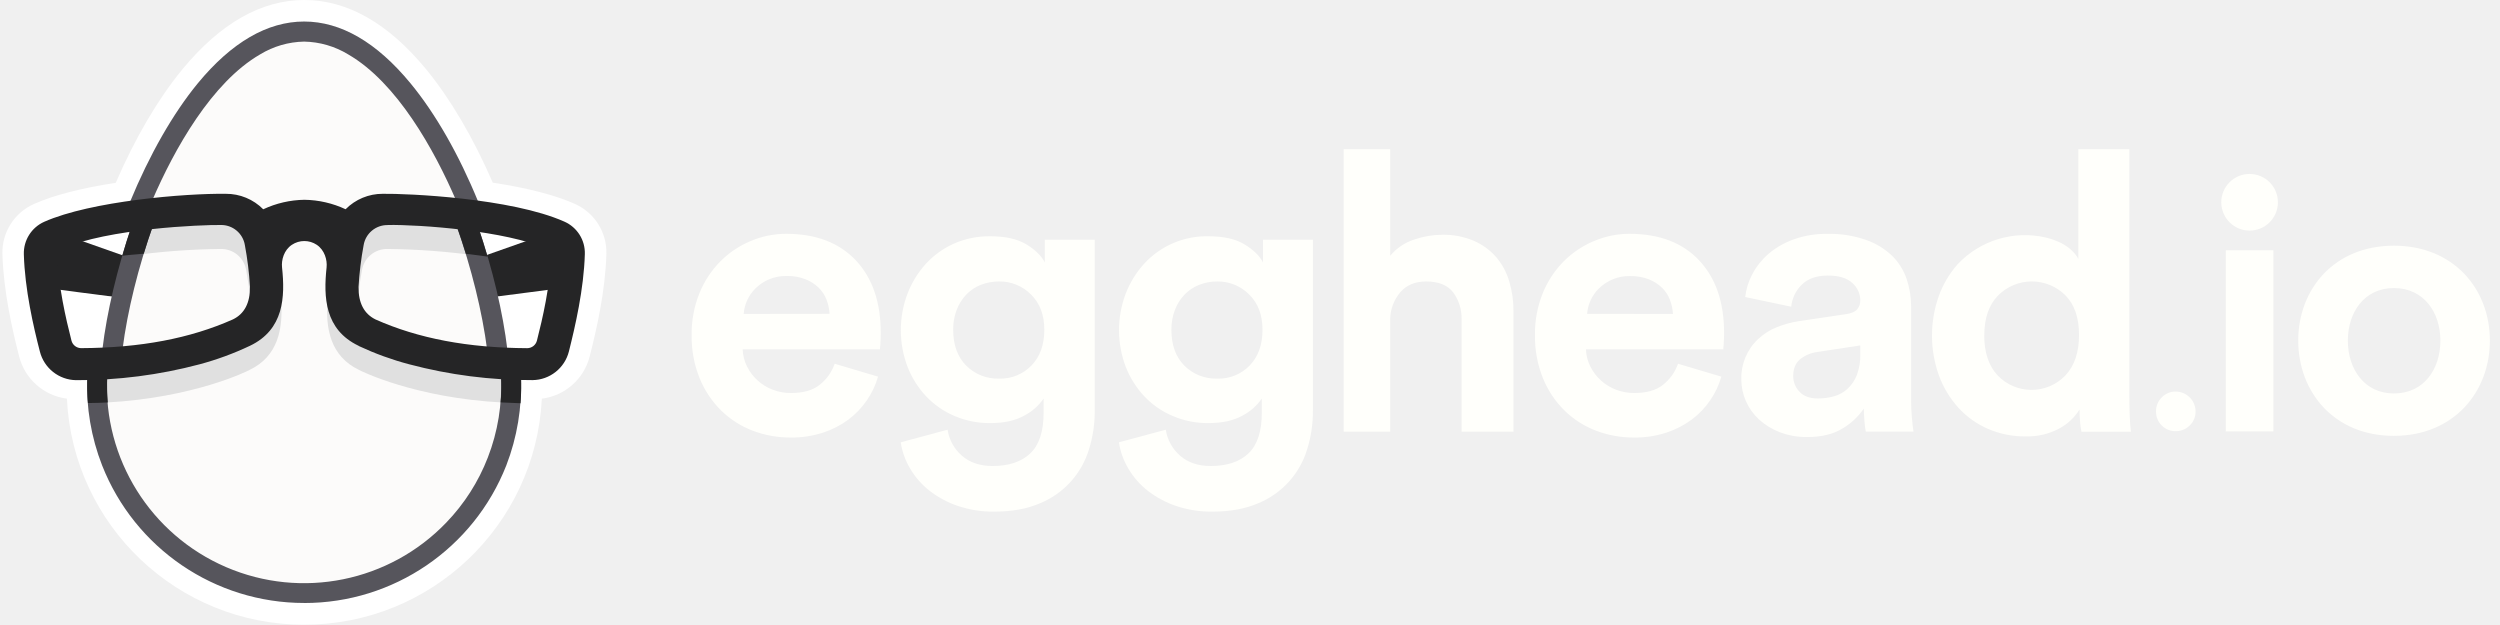
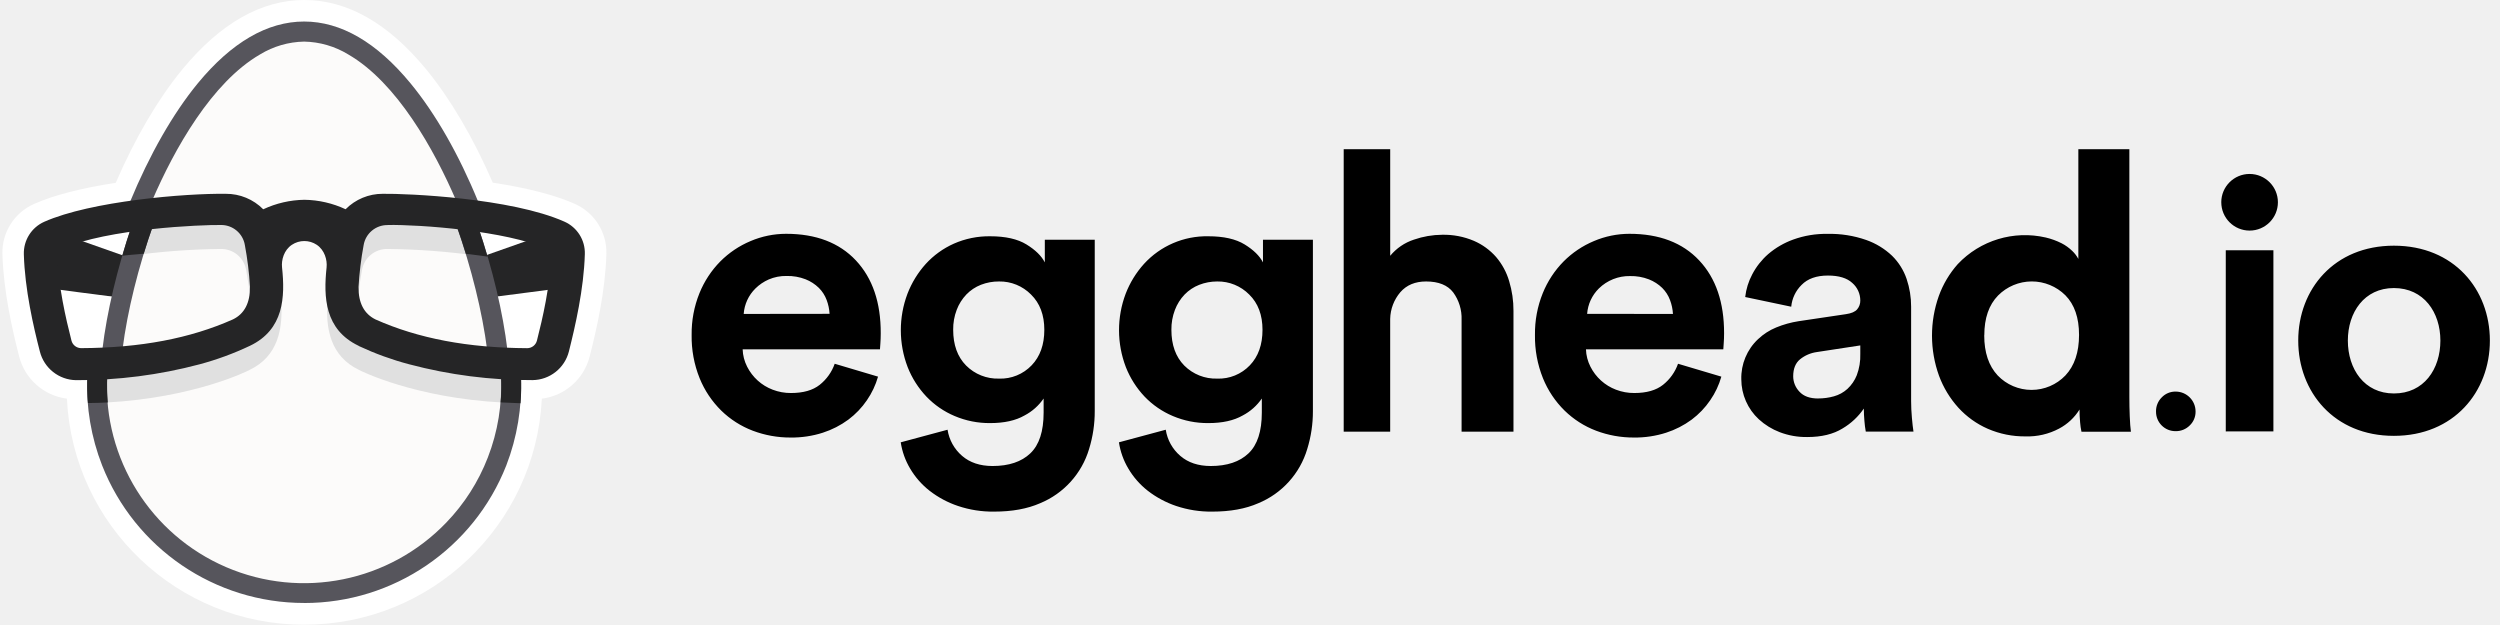
<svg xmlns="http://www.w3.org/2000/svg" viewBox="0 0 136 34">
  <g fill="none">
    <path fill="#FFF" d="M16.556,33.984 C9.666,33.993 3.984,28.592 3.641,21.711 L3.641,21.686 C2.383,21.528 1.351,20.615 1.04,19.386 C0.679,17.972 0.19,15.86 0.132,13.83 C0.094,12.656 0.772,11.576 1.845,11.098 C2.899,10.625 4.402,10.238 6.297,9.945 C7.357,7.495 8.608,5.365 9.931,3.76 C11.992,1.265 14.221,0 16.556,0 C18.891,0 21.118,1.265 23.176,3.761 C24.493,5.366 25.749,7.493 26.807,9.938 C28.689,10.222 30.19,10.611 31.273,11.093 C32.346,11.569 33.023,12.647 32.987,13.82 C32.929,15.861 32.441,17.974 32.08,19.385 C31.769,20.616 30.735,21.531 29.475,21.688 L29.475,21.711 C29.122,28.591 23.439,33.987 16.55,33.983 L16.555,33.984 L16.556,33.984 Z" />
    <path fill="#FCFBFA" d="M16.548,2.15 C22.531,2.15 27.382,15.01 27.382,20.994 C27.382,26.978 22.532,31.829 16.547,31.829 C10.564,31.829 5.713,26.979 5.713,20.994 C5.714,15.01 10.565,2.15 16.548,2.15 Z" />
    <path fill="#252526" d="M30.286,12.529 L25.866,14.088 C25.866,14.088 26.55,16.168 26.556,16.183 C26.563,16.199 30.96,15.616 30.96,15.616 L30.286,12.529 Z M2.81,12.529 L7.23,14.088 C7.23,14.088 6.547,16.168 6.54,16.183 C6.534,16.199 2.138,15.616 2.138,15.616 L2.811,12.529 L2.81,12.529 Z" />
    <path fill="#E0E0E0" d="M12,12.16 C12.689,12.144 13.284,12.639 13.393,13.32 C13.533,14.072 13.626,14.833 13.67,15.598 C13.674,15.812 13.655,16.026 13.612,16.236 C13.561,15.722 13.488,15.211 13.394,14.704 C13.285,14.023 12.69,13.528 12.001,13.544 C10.341,13.561 8.681,13.687 7.037,13.922 C7.193,13.438 7.36,12.952 7.539,12.472 C9.018,12.279 10.508,12.175 12,12.16 Z M27.362,20.513 C23.46,20.312 20.127,19.063 19.375,18.617 C18.788,18.337 18.04,17.742 17.825,16.255 C17.681,17.893 17.99,19.385 19.528,20.122 C19.641,20.19 22.585,21.647 27.336,21.897 C27.374,21.437 27.383,20.974 27.362,20.513 Z M5.746,20.513 C9.648,20.312 12.981,19.063 13.733,18.617 C14.32,18.337 15.068,17.742 15.283,16.255 C15.427,17.893 15.118,19.385 13.58,20.122 C13.467,20.19 10.523,21.647 5.772,21.897 C5.734,21.437 5.725,20.974 5.746,20.513 Z M21.085,12.16 C20.396,12.144 19.801,12.639 19.692,13.32 C19.552,14.072 19.46,14.833 19.416,15.598 C19.411,15.812 19.431,16.026 19.474,16.236 C19.529,15.685 19.605,15.16 19.691,14.704 C19.801,14.024 20.395,13.529 21.084,13.544 C22.745,13.561 24.404,13.687 26.048,13.922 C25.892,13.435 25.724,12.951 25.546,12.472 C24.067,12.279 22.578,12.175 21.086,12.16 L21.085,12.16 Z" />
    <path fill="#56555C" d="M7.071,10.988 C8.135,8.408 9.411,6.175 10.761,4.531 C12.6,2.301 14.546,1.171 16.545,1.171 C18.545,1.171 20.491,2.301 22.329,4.529 C23.684,6.171 24.965,8.404 26.019,10.987 L26.071,11.119 L25.939,11.1 C25.563,11.05 25.258,11.014 24.885,10.968 L24.838,10.968 L24.82,10.926 C23.623,8.132 21.58,4.483 18.941,2.959 C18.218,2.519 17.391,2.279 16.545,2.263 C15.699,2.279 14.873,2.519 14.15,2.959 C11.517,4.481 9.48,8.113 8.273,10.922 L8.255,10.964 L8.209,10.964 C7.833,11.004 7.527,11.041 7.154,11.096 L7.023,11.115 L7.071,10.988 Z M27.486,19.164 C27.192,19.156 26.896,19.144 26.604,19.127 L26.514,19.127 L26.502,19.036 C26.238,16.982 25.648,14.576 24.828,12.265 L24.775,12.092 L24.953,12.116 C25.288,12.161 25.612,12.211 25.928,12.264 L25.993,12.274 L26.014,12.336 C26.804,14.644 27.364,17.025 27.604,19.041 L27.619,19.173 L27.486,19.163 L27.486,19.164 Z" />
    <path fill="#252526" d="M26.52,13.96 C26.361,13.416 26.19,12.875 26.007,12.338 L25.987,12.276 L25.922,12.265 C25.611,12.212 25.282,12.162 24.947,12.117 L24.775,12.092 L24.835,12.262 C25.016,12.774 25.186,13.29 25.345,13.808 C25.907,13.873 26.225,13.918 26.52,13.96 Z" />
    <path fill="#56555C" d="M5.572,18.995 C5.812,16.979 6.377,14.598 7.162,12.29 L7.183,12.228 L7.248,12.216 C7.559,12.164 7.888,12.113 8.223,12.069 L8.401,12.045 L8.341,12.214 C7.523,14.525 6.929,16.929 6.668,18.984 L6.656,19.076 L6.566,19.076 C6.273,19.093 5.976,19.105 5.684,19.112 L5.552,19.112 L5.572,18.995 Z" />
    <path fill="#252526" d="M7.248,12.216 L7.183,12.226 L7.163,12.289 C6.98,12.827 6.809,13.369 6.65,13.914 C7.2,13.844 7.359,13.852 7.819,13.803 C7.981,13.276 8.155,12.739 8.346,12.213 L8.406,12.045 L8.227,12.069 C7.9,12.113 7.574,12.162 7.248,12.216 Z" />
    <path fill="#56555C" d="M16.548,32.802 C11.695,32.802 7.335,29.835 5.556,25.32 C4.958,23.79 4.682,22.153 4.744,20.512 L4.744,20.438 L4.818,20.438 C5.203,20.428 5.466,20.418 5.74,20.404 L5.826,20.404 L5.826,20.489 C5.614,24.955 8.194,29.084 12.301,30.852 C16.409,32.619 21.181,31.653 24.278,28.428 C25.259,27.41 26.028,26.207 26.538,24.888 C27.082,23.488 27.325,21.99 27.254,20.491 L27.254,20.405 L27.34,20.405 C27.723,20.425 27.987,20.433 28.262,20.439 L28.336,20.439 L28.336,20.513 C28.404,22.152 28.134,23.788 27.543,25.318 C25.768,29.837 21.406,32.807 16.551,32.804 L16.548,32.804 L16.548,32.802 Z" />
    <path fill="#252526" d="M5.863,21.898 C5.825,21.428 5.815,20.955 5.834,20.483 L5.834,20.397 L5.748,20.397 C5.472,20.412 5.208,20.422 4.826,20.432 L4.752,20.432 L4.752,20.505 C4.736,20.979 4.746,21.453 4.784,21.925 L4.819,21.925 C5.175,21.925 5.523,21.909 5.854,21.893 L5.863,21.898 Z M28.345,20.437 L28.271,20.437 C27.992,20.437 27.728,20.422 27.349,20.403 L27.263,20.403 L27.263,20.488 C27.283,20.956 27.273,21.424 27.236,21.89 L28.316,21.937 C28.354,21.464 28.364,20.991 28.348,20.517 L28.345,20.437 Z" />
    <path fill="#252526" d="M28.954,20.678 C26.695,20.686 24.445,20.397 22.262,19.818 C21.322,19.571 20.407,19.238 19.528,18.827 L19.507,18.811 C17.662,17.929 17.594,16.161 17.766,14.549 C17.809,14.142 17.66,13.603 17.231,13.317 C16.822,13.044 16.288,13.044 15.879,13.317 C15.449,13.601 15.3,14.139 15.343,14.545 C15.515,16.158 15.443,17.926 13.603,18.808 L13.582,18.818 C12.702,19.234 11.787,19.57 10.847,19.821 C8.664,20.4 6.414,20.689 4.155,20.681 L4.145,20.681 C3.208,20.67 2.396,20.028 2.168,19.119 C1.818,17.766 1.351,15.739 1.297,13.837 C1.273,13.076 1.711,12.375 2.407,12.065 C4.947,10.938 10.089,10.514 12.282,10.543 C13.047,10.537 13.782,10.841 14.32,11.385 C15.022,11.056 15.785,10.88 16.56,10.868 C17.335,10.879 18.098,11.055 18.8,11.383 C19.334,10.843 20.062,10.54 20.822,10.543 C22.14,10.523 27.806,10.768 30.705,12.058 C31.4,12.366 31.839,13.064 31.815,13.823 C31.761,15.728 31.288,17.766 30.949,19.116 C30.721,20.025 29.909,20.667 28.972,20.678 L28.954,20.678 Z M21.098,12.244 C20.447,12.23 19.886,12.697 19.781,13.339 C19.641,14.089 19.549,14.846 19.504,15.607 C19.494,16.477 19.806,17.072 20.426,17.377 C22.75,18.413 25.45,18.925 28.681,18.941 C28.929,18.94 29.145,18.772 29.208,18.533 C29.515,17.333 29.929,15.548 29.977,13.907 C29.982,13.75 29.891,13.605 29.747,13.542 C27.543,12.551 22.82,12.212 21.098,12.239 L21.098,12.244 Z M3.348,13.539 C3.204,13.603 3.114,13.747 3.119,13.904 C3.167,15.541 3.581,17.331 3.888,18.53 C3.95,18.77 4.167,18.938 4.415,18.939 C7.649,18.923 10.345,18.411 12.676,17.373 C13.298,17.07 13.609,16.473 13.599,15.6 C13.554,14.84 13.461,14.083 13.321,13.335 C13.216,12.692 12.654,12.225 12.003,12.24 C11,12.224 5.845,12.427 3.349,13.54 L3.348,13.539 Z" />
-     <path fill="#FFFFFB" d="M47.765,20.49 C47.635,20.947 47.43,21.381 47.16,21.773 C46.884,22.178 46.544,22.533 46.152,22.827 C45.73,23.138 45.261,23.378 44.762,23.539 C44.196,23.721 43.604,23.809 43.01,23.802 C42.307,23.805 41.609,23.68 40.952,23.431 C40.312,23.188 39.728,22.816 39.238,22.338 C38.73,21.838 38.328,21.238 38.06,20.576 C37.759,19.827 37.612,19.026 37.625,18.22 C37.615,17.443 37.759,16.671 38.05,15.95 C38.311,15.304 38.697,14.716 39.186,14.22 C39.657,13.748 40.215,13.372 40.83,13.115 C41.441,12.854 42.098,12.72 42.762,12.719 C44.389,12.719 45.656,13.203 46.562,14.169 C47.467,15.135 47.918,16.456 47.912,18.132 C47.912,18.33 47.905,18.518 47.892,18.694 C47.882,18.796 47.875,18.899 47.87,19.002 L40.4,19.002 C40.41,19.331 40.494,19.653 40.643,19.946 C40.934,20.523 41.429,20.97 42.033,21.199 C42.352,21.321 42.69,21.383 43.031,21.38 C43.696,21.38 44.216,21.232 44.591,20.935 C44.966,20.637 45.25,20.24 45.408,19.788 L47.765,20.489 L47.765,20.49 Z M45.129,17.072 C45.114,16.814 45.06,16.56 44.969,16.318 C44.877,16.07 44.732,15.846 44.545,15.66 C44.338,15.458 44.092,15.299 43.823,15.193 C43.495,15.066 43.145,15.005 42.793,15.013 C42.458,15.006 42.125,15.071 41.817,15.203 C41.548,15.321 41.304,15.487 41.095,15.693 C40.721,16.062 40.494,16.554 40.457,17.078 L45.129,17.072 Z M51.547,23.377 C51.632,23.93 51.913,24.434 52.337,24.799 C52.762,25.166 53.314,25.35 53.993,25.351 C54.883,25.351 55.57,25.121 56.051,24.661 C56.533,24.202 56.773,23.463 56.773,22.444 L56.773,21.679 C56.507,22.067 56.15,22.384 55.733,22.602 C55.253,22.878 54.63,23.016 53.866,23.016 C53.203,23.022 52.545,22.892 51.934,22.633 C51.354,22.389 50.83,22.028 50.395,21.573 C49.956,21.109 49.61,20.565 49.376,19.97 C48.885,18.686 48.881,17.266 49.366,15.98 C49.596,15.382 49.934,14.831 50.363,14.356 C50.79,13.889 51.309,13.514 51.887,13.256 C52.509,12.981 53.184,12.844 53.864,12.853 C54.698,12.853 55.357,13.001 55.84,13.298 C56.324,13.595 56.656,13.92 56.838,14.274 L56.838,13.04 L59.554,13.04 L59.554,22.357 C59.557,23.058 59.453,23.756 59.246,24.426 C58.849,25.761 57.87,26.845 56.582,27.376 C55.889,27.68 55.055,27.832 54.078,27.832 C53.411,27.841 52.747,27.737 52.115,27.525 C51.557,27.338 51.035,27.058 50.57,26.698 C50.144,26.365 49.784,25.954 49.51,25.488 C49.249,25.05 49.076,24.566 49,24.062 L51.547,23.377 Z M54.349,20.597 C55.016,20.619 55.66,20.356 56.121,19.874 C56.581,19.394 56.811,18.749 56.811,17.942 C56.811,17.135 56.57,16.495 56.089,16.023 C55.63,15.558 55.002,15.301 54.349,15.312 C54.012,15.309 53.677,15.37 53.362,15.492 C53.064,15.609 52.794,15.789 52.571,16.019 C52.341,16.261 52.161,16.546 52.044,16.857 C51.913,17.202 51.848,17.57 51.853,17.939 C51.853,18.759 52.086,19.407 52.553,19.882 C53.027,20.359 53.677,20.618 54.349,20.596 L54.349,20.597 Z M63.417,23.377 C63.502,23.93 63.782,24.434 64.207,24.799 C64.632,25.166 65.183,25.35 65.862,25.351 C66.753,25.351 67.439,25.121 67.921,24.661 C68.402,24.202 68.643,23.463 68.643,22.444 L68.643,21.679 C68.377,22.067 68.02,22.384 67.603,22.602 C67.122,22.878 66.499,23.016 65.736,23.016 C65.073,23.022 64.415,22.892 63.804,22.633 C63.224,22.389 62.699,22.028 62.264,21.573 C61.825,21.109 61.48,20.564 61.246,19.97 C60.755,18.686 60.751,17.266 61.236,15.98 C61.466,15.382 61.804,14.831 62.233,14.356 C63.128,13.374 64.404,12.827 65.732,12.853 C66.567,12.853 67.226,13.001 67.709,13.298 C68.192,13.595 68.524,13.92 68.706,14.274 L68.706,13.04 L71.422,13.04 L71.422,22.357 C71.425,23.058 71.321,23.756 71.114,24.426 C70.717,25.761 69.739,26.845 68.451,27.376 C67.758,27.68 66.923,27.832 65.947,27.832 C65.28,27.841 64.616,27.737 63.983,27.525 C63.426,27.337 62.905,27.058 62.44,26.698 C62.014,26.365 61.654,25.954 61.38,25.488 C61.119,25.05 60.946,24.566 60.87,24.062 L63.417,23.377 Z M66.218,20.597 C66.885,20.62 67.53,20.357 67.991,19.874 C68.451,19.394 68.68,18.749 68.68,17.942 C68.68,17.135 68.44,16.495 67.958,16.023 C67.499,15.558 66.87,15.301 66.217,15.312 C65.88,15.311 65.546,15.373 65.233,15.496 C64.935,15.613 64.665,15.793 64.442,16.023 C64.212,16.264 64.032,16.55 63.915,16.861 C63.784,17.206 63.719,17.574 63.724,17.943 C63.724,18.763 63.957,19.411 64.424,19.886 C64.898,20.361 65.547,20.618 66.217,20.596 L66.218,20.596 L66.218,20.597 Z M75.626,23.482 L73.097,23.482 L73.097,8.116 L75.627,8.116 L75.627,13.915 C75.966,13.505 76.414,13.199 76.92,13.035 C77.412,12.864 77.929,12.775 78.45,12.771 C79.043,12.757 79.632,12.87 80.178,13.101 C80.641,13.301 81.054,13.601 81.388,13.981 C81.715,14.365 81.958,14.814 82.099,15.298 C82.257,15.821 82.336,16.365 82.333,16.911 L82.333,23.482 L79.51,23.482 L79.51,17.392 C79.529,16.86 79.369,16.336 79.054,15.906 C78.75,15.51 78.258,15.312 77.579,15.312 C76.985,15.312 76.518,15.506 76.179,15.895 C75.833,16.3 75.638,16.812 75.626,17.345 L75.626,23.482 Z M93.641,20.49 C93.511,20.948 93.307,21.381 93.036,21.773 C92.761,22.178 92.42,22.533 92.028,22.827 C91.606,23.138 91.137,23.378 90.638,23.539 C90.072,23.721 89.48,23.809 88.886,23.802 C88.183,23.805 87.485,23.68 86.828,23.431 C86.188,23.188 85.605,22.816 85.115,22.338 C84.606,21.838 84.205,21.238 83.937,20.576 C83.636,19.827 83.489,19.026 83.502,18.22 C83.491,17.443 83.635,16.671 83.926,15.95 C84.187,15.304 84.573,14.716 85.062,14.22 C85.533,13.748 86.092,13.372 86.707,13.115 C87.318,12.854 87.975,12.72 88.639,12.719 C90.266,12.719 91.532,13.203 92.438,14.169 C93.344,15.135 93.794,16.456 93.79,18.132 C93.79,18.33 93.783,18.518 93.769,18.694 C93.76,18.797 93.753,18.899 93.748,19.002 L86.276,19.002 C86.286,19.331 86.37,19.653 86.519,19.946 C86.81,20.523 87.305,20.97 87.909,21.199 C88.229,21.321 88.566,21.383 88.907,21.38 C89.572,21.38 90.093,21.232 90.467,20.935 C90.843,20.637 91.126,20.24 91.285,19.788 L93.641,20.489 L93.641,20.49 Z M91.009,17.078 C90.994,16.82 90.94,16.566 90.849,16.324 C90.758,16.076 90.613,15.851 90.426,15.664 C90.218,15.462 89.972,15.304 89.703,15.198 C89.375,15.071 89.025,15.01 88.674,15.018 C88.041,15.006 87.429,15.25 86.977,15.694 C86.605,16.062 86.378,16.552 86.34,17.074 L91.01,17.078 L91.009,17.078 Z M94.727,20.636 C94.705,19.81 95.036,19.014 95.639,18.449 C95.926,18.179 96.26,17.962 96.626,17.813 C97.018,17.652 97.427,17.538 97.846,17.473 L100.415,17.091 C100.712,17.049 100.917,16.961 101.03,16.827 C101.143,16.694 101.203,16.524 101.2,16.349 C101.201,15.982 101.042,15.633 100.765,15.393 C100.475,15.124 100.033,14.99 99.438,14.99 C98.815,14.99 98.338,15.16 98.006,15.499 C97.684,15.815 97.485,16.236 97.443,16.685 L94.939,16.158 C94.988,15.727 95.117,15.31 95.321,14.927 C95.54,14.507 95.835,14.133 96.191,13.822 C96.593,13.479 97.053,13.211 97.55,13.032 C98.148,12.816 98.781,12.711 99.417,12.723 C100.131,12.706 100.842,12.818 101.517,13.053 C102.044,13.237 102.526,13.531 102.93,13.915 C103.289,14.268 103.56,14.701 103.721,15.177 C103.884,15.663 103.967,16.171 103.965,16.683 L103.965,21.823 C103.965,22.106 103.979,22.406 104.007,22.724 C104.035,23.042 104.064,23.294 104.093,23.478 L101.498,23.478 C101.463,23.285 101.438,23.09 101.424,22.894 C101.404,22.672 101.393,22.449 101.392,22.226 C101.091,22.667 100.696,23.036 100.235,23.308 C99.733,23.619 99.093,23.775 98.315,23.775 C97.804,23.783 97.296,23.693 96.818,23.511 C96.399,23.351 96.013,23.113 95.682,22.811 C95.075,22.251 94.729,21.462 94.727,20.636 Z M98.908,21.676 C99.198,21.676 99.488,21.638 99.768,21.559 C100.04,21.484 100.291,21.346 100.5,21.156 C100.723,20.949 100.897,20.695 101.009,20.413 C101.148,20.043 101.213,19.65 101.2,19.256 L101.2,18.791 L98.844,19.151 C98.506,19.196 98.186,19.333 97.921,19.547 C97.674,19.752 97.55,20.059 97.55,20.47 C97.55,20.782 97.672,21.083 97.89,21.308 C98.115,21.555 98.455,21.678 98.908,21.678 L98.908,21.675 L98.908,21.676 Z M115.837,21.594 C115.837,21.945 115.844,22.297 115.858,22.648 C115.872,22.999 115.893,23.278 115.922,23.486 L113.232,23.486 C113.195,23.318 113.171,23.148 113.158,22.977 C113.137,22.744 113.126,22.511 113.126,22.277 C112.854,22.717 112.469,23.076 112.012,23.317 C111.454,23.613 110.828,23.759 110.197,23.74 C109.489,23.749 108.788,23.608 108.138,23.327 C107.53,23.061 106.984,22.67 106.536,22.18 C106.077,21.672 105.719,21.082 105.482,20.44 C104.977,19.038 104.973,17.504 105.472,16.1 C105.702,15.463 106.051,14.876 106.5,14.37 C107.725,13.071 109.547,12.519 111.287,12.92 C111.585,12.99 111.874,13.095 112.147,13.232 C112.362,13.342 112.559,13.483 112.732,13.652 C112.865,13.778 112.976,13.924 113.062,14.086 L113.062,8.116 L115.837,8.116 L115.837,21.594 Z M107.942,18.24 C107.942,19.174 108.186,19.903 108.675,20.426 C109.156,20.928 109.821,21.211 110.516,21.211 C111.211,21.211 111.876,20.928 112.357,20.426 C112.852,19.899 113.1,19.163 113.1,18.219 C113.1,17.285 112.852,16.567 112.357,16.064 C111.87,15.58 111.211,15.309 110.524,15.31 C109.838,15.312 109.18,15.587 108.696,16.074 C108.196,16.585 107.946,17.307 107.946,18.24 L107.942,18.24 Z M117.287,22.386 C117.282,22.099 117.394,21.822 117.597,21.62 C117.794,21.412 118.07,21.297 118.356,21.302 C118.954,21.302 119.439,21.787 119.439,22.386 C119.444,22.672 119.329,22.948 119.121,23.145 C118.919,23.348 118.643,23.46 118.356,23.455 C118.072,23.459 117.798,23.348 117.597,23.146 C117.395,22.945 117.284,22.671 117.288,22.387 L117.287,22.386 Z M120.837,11.004 C120.837,10.153 121.527,9.463 122.377,9.463 C123.228,9.463 123.918,10.153 123.918,11.004 C123.918,11.855 123.229,12.544 122.378,12.544 C121.527,12.544 120.838,11.855 120.838,11.004 L120.837,11.004 Z M121.082,23.47 L121.082,13.614 L123.673,13.614 L123.673,23.469 L121.083,23.47 L121.082,23.47 Z M125.024,18.527 C125.024,15.732 126.982,13.365 130.227,13.365 C133.491,13.365 135.449,15.737 135.449,18.527 C135.449,21.317 133.491,23.71 130.227,23.71 C126.982,23.714 125.024,21.328 125.024,18.527 Z M132.757,18.527 C132.757,16.997 131.859,15.67 130.227,15.67 C128.615,15.67 127.723,16.996 127.723,18.527 C127.723,20.078 128.62,21.404 130.227,21.404 C131.858,21.409 132.757,20.082 132.757,18.527 Z" />
+     <path fill="#000" d="M47.765,20.49 C47.635,20.947 47.43,21.381 47.16,21.773 C46.884,22.178 46.544,22.533 46.152,22.827 C45.73,23.138 45.261,23.378 44.762,23.539 C44.196,23.721 43.604,23.809 43.01,23.802 C42.307,23.805 41.609,23.68 40.952,23.431 C40.312,23.188 39.728,22.816 39.238,22.338 C38.73,21.838 38.328,21.238 38.06,20.576 C37.759,19.827 37.612,19.026 37.625,18.22 C37.615,17.443 37.759,16.671 38.05,15.95 C38.311,15.304 38.697,14.716 39.186,14.22 C39.657,13.748 40.215,13.372 40.83,13.115 C41.441,12.854 42.098,12.72 42.762,12.719 C44.389,12.719 45.656,13.203 46.562,14.169 C47.467,15.135 47.918,16.456 47.912,18.132 C47.912,18.33 47.905,18.518 47.892,18.694 C47.882,18.796 47.875,18.899 47.87,19.002 L40.4,19.002 C40.41,19.331 40.494,19.653 40.643,19.946 C40.934,20.523 41.429,20.97 42.033,21.199 C42.352,21.321 42.69,21.383 43.031,21.38 C43.696,21.38 44.216,21.232 44.591,20.935 C44.966,20.637 45.25,20.24 45.408,19.788 L47.765,20.489 L47.765,20.49 Z M45.129,17.072 C45.114,16.814 45.06,16.56 44.969,16.318 C44.877,16.07 44.732,15.846 44.545,15.66 C44.338,15.458 44.092,15.299 43.823,15.193 C43.495,15.066 43.145,15.005 42.793,15.013 C42.458,15.006 42.125,15.071 41.817,15.203 C41.548,15.321 41.304,15.487 41.095,15.693 C40.721,16.062 40.494,16.554 40.457,17.078 L45.129,17.072 Z M51.547,23.377 C51.632,23.93 51.913,24.434 52.337,24.799 C52.762,25.166 53.314,25.35 53.993,25.351 C54.883,25.351 55.57,25.121 56.051,24.661 C56.533,24.202 56.773,23.463 56.773,22.444 L56.773,21.679 C56.507,22.067 56.15,22.384 55.733,22.602 C55.253,22.878 54.63,23.016 53.866,23.016 C53.203,23.022 52.545,22.892 51.934,22.633 C51.354,22.389 50.83,22.028 50.395,21.573 C49.956,21.109 49.61,20.565 49.376,19.97 C48.885,18.686 48.881,17.266 49.366,15.98 C49.596,15.382 49.934,14.831 50.363,14.356 C50.79,13.889 51.309,13.514 51.887,13.256 C52.509,12.981 53.184,12.844 53.864,12.853 C54.698,12.853 55.357,13.001 55.84,13.298 C56.324,13.595 56.656,13.92 56.838,14.274 L56.838,13.04 L59.554,13.04 L59.554,22.357 C59.557,23.058 59.453,23.756 59.246,24.426 C58.849,25.761 57.87,26.845 56.582,27.376 C55.889,27.68 55.055,27.832 54.078,27.832 C53.411,27.841 52.747,27.737 52.115,27.525 C51.557,27.338 51.035,27.058 50.57,26.698 C50.144,26.365 49.784,25.954 49.51,25.488 C49.249,25.05 49.076,24.566 49,24.062 L51.547,23.377 Z M54.349,20.597 C55.016,20.619 55.66,20.356 56.121,19.874 C56.581,19.394 56.811,18.749 56.811,17.942 C56.811,17.135 56.57,16.495 56.089,16.023 C55.63,15.558 55.002,15.301 54.349,15.312 C54.012,15.309 53.677,15.37 53.362,15.492 C53.064,15.609 52.794,15.789 52.571,16.019 C52.341,16.261 52.161,16.546 52.044,16.857 C51.913,17.202 51.848,17.57 51.853,17.939 C51.853,18.759 52.086,19.407 52.553,19.882 C53.027,20.359 53.677,20.618 54.349,20.596 L54.349,20.597 Z M63.417,23.377 C63.502,23.93 63.782,24.434 64.207,24.799 C64.632,25.166 65.183,25.35 65.862,25.351 C66.753,25.351 67.439,25.121 67.921,24.661 C68.402,24.202 68.643,23.463 68.643,22.444 L68.643,21.679 C68.377,22.067 68.02,22.384 67.603,22.602 C67.122,22.878 66.499,23.016 65.736,23.016 C65.073,23.022 64.415,22.892 63.804,22.633 C63.224,22.389 62.699,22.028 62.264,21.573 C61.825,21.109 61.48,20.564 61.246,19.97 C60.755,18.686 60.751,17.266 61.236,15.98 C61.466,15.382 61.804,14.831 62.233,14.356 C63.128,13.374 64.404,12.827 65.732,12.853 C66.567,12.853 67.226,13.001 67.709,13.298 C68.192,13.595 68.524,13.92 68.706,14.274 L68.706,13.04 L71.422,13.04 L71.422,22.357 C71.425,23.058 71.321,23.756 71.114,24.426 C70.717,25.761 69.739,26.845 68.451,27.376 C67.758,27.68 66.923,27.832 65.947,27.832 C65.28,27.841 64.616,27.737 63.983,27.525 C63.426,27.337 62.905,27.058 62.44,26.698 C62.014,26.365 61.654,25.954 61.38,25.488 C61.119,25.05 60.946,24.566 60.87,24.062 L63.417,23.377 Z M66.218,20.597 C66.885,20.62 67.53,20.357 67.991,19.874 C68.451,19.394 68.68,18.749 68.68,17.942 C68.68,17.135 68.44,16.495 67.958,16.023 C67.499,15.558 66.87,15.301 66.217,15.312 C65.88,15.311 65.546,15.373 65.233,15.496 C64.935,15.613 64.665,15.793 64.442,16.023 C64.212,16.264 64.032,16.55 63.915,16.861 C63.784,17.206 63.719,17.574 63.724,17.943 C63.724,18.763 63.957,19.411 64.424,19.886 C64.898,20.361 65.547,20.618 66.217,20.596 L66.218,20.596 L66.218,20.597 Z M75.626,23.482 L73.097,23.482 L73.097,8.116 L75.627,8.116 L75.627,13.915 C75.966,13.505 76.414,13.199 76.92,13.035 C77.412,12.864 77.929,12.775 78.45,12.771 C79.043,12.757 79.632,12.87 80.178,13.101 C80.641,13.301 81.054,13.601 81.388,13.981 C81.715,14.365 81.958,14.814 82.099,15.298 C82.257,15.821 82.336,16.365 82.333,16.911 L82.333,23.482 L79.51,23.482 L79.51,17.392 C79.529,16.86 79.369,16.336 79.054,15.906 C78.75,15.51 78.258,15.312 77.579,15.312 C76.985,15.312 76.518,15.506 76.179,15.895 C75.833,16.3 75.638,16.812 75.626,17.345 L75.626,23.482 Z M93.641,20.49 C93.511,20.948 93.307,21.381 93.036,21.773 C92.761,22.178 92.42,22.533 92.028,22.827 C91.606,23.138 91.137,23.378 90.638,23.539 C90.072,23.721 89.48,23.809 88.886,23.802 C88.183,23.805 87.485,23.68 86.828,23.431 C86.188,23.188 85.605,22.816 85.115,22.338 C84.606,21.838 84.205,21.238 83.937,20.576 C83.636,19.827 83.489,19.026 83.502,18.22 C83.491,17.443 83.635,16.671 83.926,15.95 C84.187,15.304 84.573,14.716 85.062,14.22 C85.533,13.748 86.092,13.372 86.707,13.115 C87.318,12.854 87.975,12.72 88.639,12.719 C90.266,12.719 91.532,13.203 92.438,14.169 C93.344,15.135 93.794,16.456 93.79,18.132 C93.79,18.33 93.783,18.518 93.769,18.694 C93.76,18.797 93.753,18.899 93.748,19.002 L86.276,19.002 C86.286,19.331 86.37,19.653 86.519,19.946 C86.81,20.523 87.305,20.97 87.909,21.199 C88.229,21.321 88.566,21.383 88.907,21.38 C89.572,21.38 90.093,21.232 90.467,20.935 C90.843,20.637 91.126,20.24 91.285,19.788 L93.641,20.489 L93.641,20.49 Z M91.009,17.078 C90.994,16.82 90.94,16.566 90.849,16.324 C90.758,16.076 90.613,15.851 90.426,15.664 C90.218,15.462 89.972,15.304 89.703,15.198 C89.375,15.071 89.025,15.01 88.674,15.018 C88.041,15.006 87.429,15.25 86.977,15.694 C86.605,16.062 86.378,16.552 86.34,17.074 L91.01,17.078 L91.009,17.078 Z M94.727,20.636 C94.705,19.81 95.036,19.014 95.639,18.449 C95.926,18.179 96.26,17.962 96.626,17.813 C97.018,17.652 97.427,17.538 97.846,17.473 L100.415,17.091 C100.712,17.049 100.917,16.961 101.03,16.827 C101.143,16.694 101.203,16.524 101.2,16.349 C101.201,15.982 101.042,15.633 100.765,15.393 C100.475,15.124 100.033,14.99 99.438,14.99 C98.815,14.99 98.338,15.16 98.006,15.499 C97.684,15.815 97.485,16.236 97.443,16.685 L94.939,16.158 C94.988,15.727 95.117,15.31 95.321,14.927 C95.54,14.507 95.835,14.133 96.191,13.822 C96.593,13.479 97.053,13.211 97.55,13.032 C98.148,12.816 98.781,12.711 99.417,12.723 C100.131,12.706 100.842,12.818 101.517,13.053 C102.044,13.237 102.526,13.531 102.93,13.915 C103.289,14.268 103.56,14.701 103.721,15.177 C103.884,15.663 103.967,16.171 103.965,16.683 L103.965,21.823 C103.965,22.106 103.979,22.406 104.007,22.724 C104.035,23.042 104.064,23.294 104.093,23.478 L101.498,23.478 C101.463,23.285 101.438,23.09 101.424,22.894 C101.404,22.672 101.393,22.449 101.392,22.226 C101.091,22.667 100.696,23.036 100.235,23.308 C99.733,23.619 99.093,23.775 98.315,23.775 C97.804,23.783 97.296,23.693 96.818,23.511 C96.399,23.351 96.013,23.113 95.682,22.811 C95.075,22.251 94.729,21.462 94.727,20.636 Z M98.908,21.676 C99.198,21.676 99.488,21.638 99.768,21.559 C100.04,21.484 100.291,21.346 100.5,21.156 C100.723,20.949 100.897,20.695 101.009,20.413 C101.148,20.043 101.213,19.65 101.2,19.256 L101.2,18.791 L98.844,19.151 C98.506,19.196 98.186,19.333 97.921,19.547 C97.674,19.752 97.55,20.059 97.55,20.47 C97.55,20.782 97.672,21.083 97.89,21.308 C98.115,21.555 98.455,21.678 98.908,21.678 L98.908,21.675 L98.908,21.676 Z M115.837,21.594 C115.837,21.945 115.844,22.297 115.858,22.648 C115.872,22.999 115.893,23.278 115.922,23.486 L113.232,23.486 C113.195,23.318 113.171,23.148 113.158,22.977 C113.137,22.744 113.126,22.511 113.126,22.277 C112.854,22.717 112.469,23.076 112.012,23.317 C111.454,23.613 110.828,23.759 110.197,23.74 C109.489,23.749 108.788,23.608 108.138,23.327 C107.53,23.061 106.984,22.67 106.536,22.18 C106.077,21.672 105.719,21.082 105.482,20.44 C104.977,19.038 104.973,17.504 105.472,16.1 C105.702,15.463 106.051,14.876 106.5,14.37 C107.725,13.071 109.547,12.519 111.287,12.92 C111.585,12.99 111.874,13.095 112.147,13.232 C112.362,13.342 112.559,13.483 112.732,13.652 C112.865,13.778 112.976,13.924 113.062,14.086 L113.062,8.116 L115.837,8.116 L115.837,21.594 Z M107.942,18.24 C107.942,19.174 108.186,19.903 108.675,20.426 C109.156,20.928 109.821,21.211 110.516,21.211 C111.211,21.211 111.876,20.928 112.357,20.426 C112.852,19.899 113.1,19.163 113.1,18.219 C113.1,17.285 112.852,16.567 112.357,16.064 C111.87,15.58 111.211,15.309 110.524,15.31 C109.838,15.312 109.18,15.587 108.696,16.074 C108.196,16.585 107.946,17.307 107.946,18.24 L107.942,18.24 Z M117.287,22.386 C117.282,22.099 117.394,21.822 117.597,21.62 C117.794,21.412 118.07,21.297 118.356,21.302 C118.954,21.302 119.439,21.787 119.439,22.386 C119.444,22.672 119.329,22.948 119.121,23.145 C118.919,23.348 118.643,23.46 118.356,23.455 C118.072,23.459 117.798,23.348 117.597,23.146 C117.395,22.945 117.284,22.671 117.288,22.387 L117.287,22.386 Z M120.837,11.004 C120.837,10.153 121.527,9.463 122.377,9.463 C123.228,9.463 123.918,10.153 123.918,11.004 C123.918,11.855 123.229,12.544 122.378,12.544 C121.527,12.544 120.838,11.855 120.838,11.004 L120.837,11.004 Z M121.082,23.47 L121.082,13.614 L123.673,13.614 L123.673,23.469 L121.083,23.47 L121.082,23.47 Z M125.024,18.527 C125.024,15.732 126.982,13.365 130.227,13.365 C133.491,13.365 135.449,15.737 135.449,18.527 C135.449,21.317 133.491,23.71 130.227,23.71 C126.982,23.714 125.024,21.328 125.024,18.527 Z M132.757,18.527 C132.757,16.997 131.859,15.67 130.227,15.67 C128.615,15.67 127.723,16.996 127.723,18.527 C127.723,20.078 128.62,21.404 130.227,21.404 C131.858,21.409 132.757,20.082 132.757,18.527 Z" />
  </g>
</svg>
